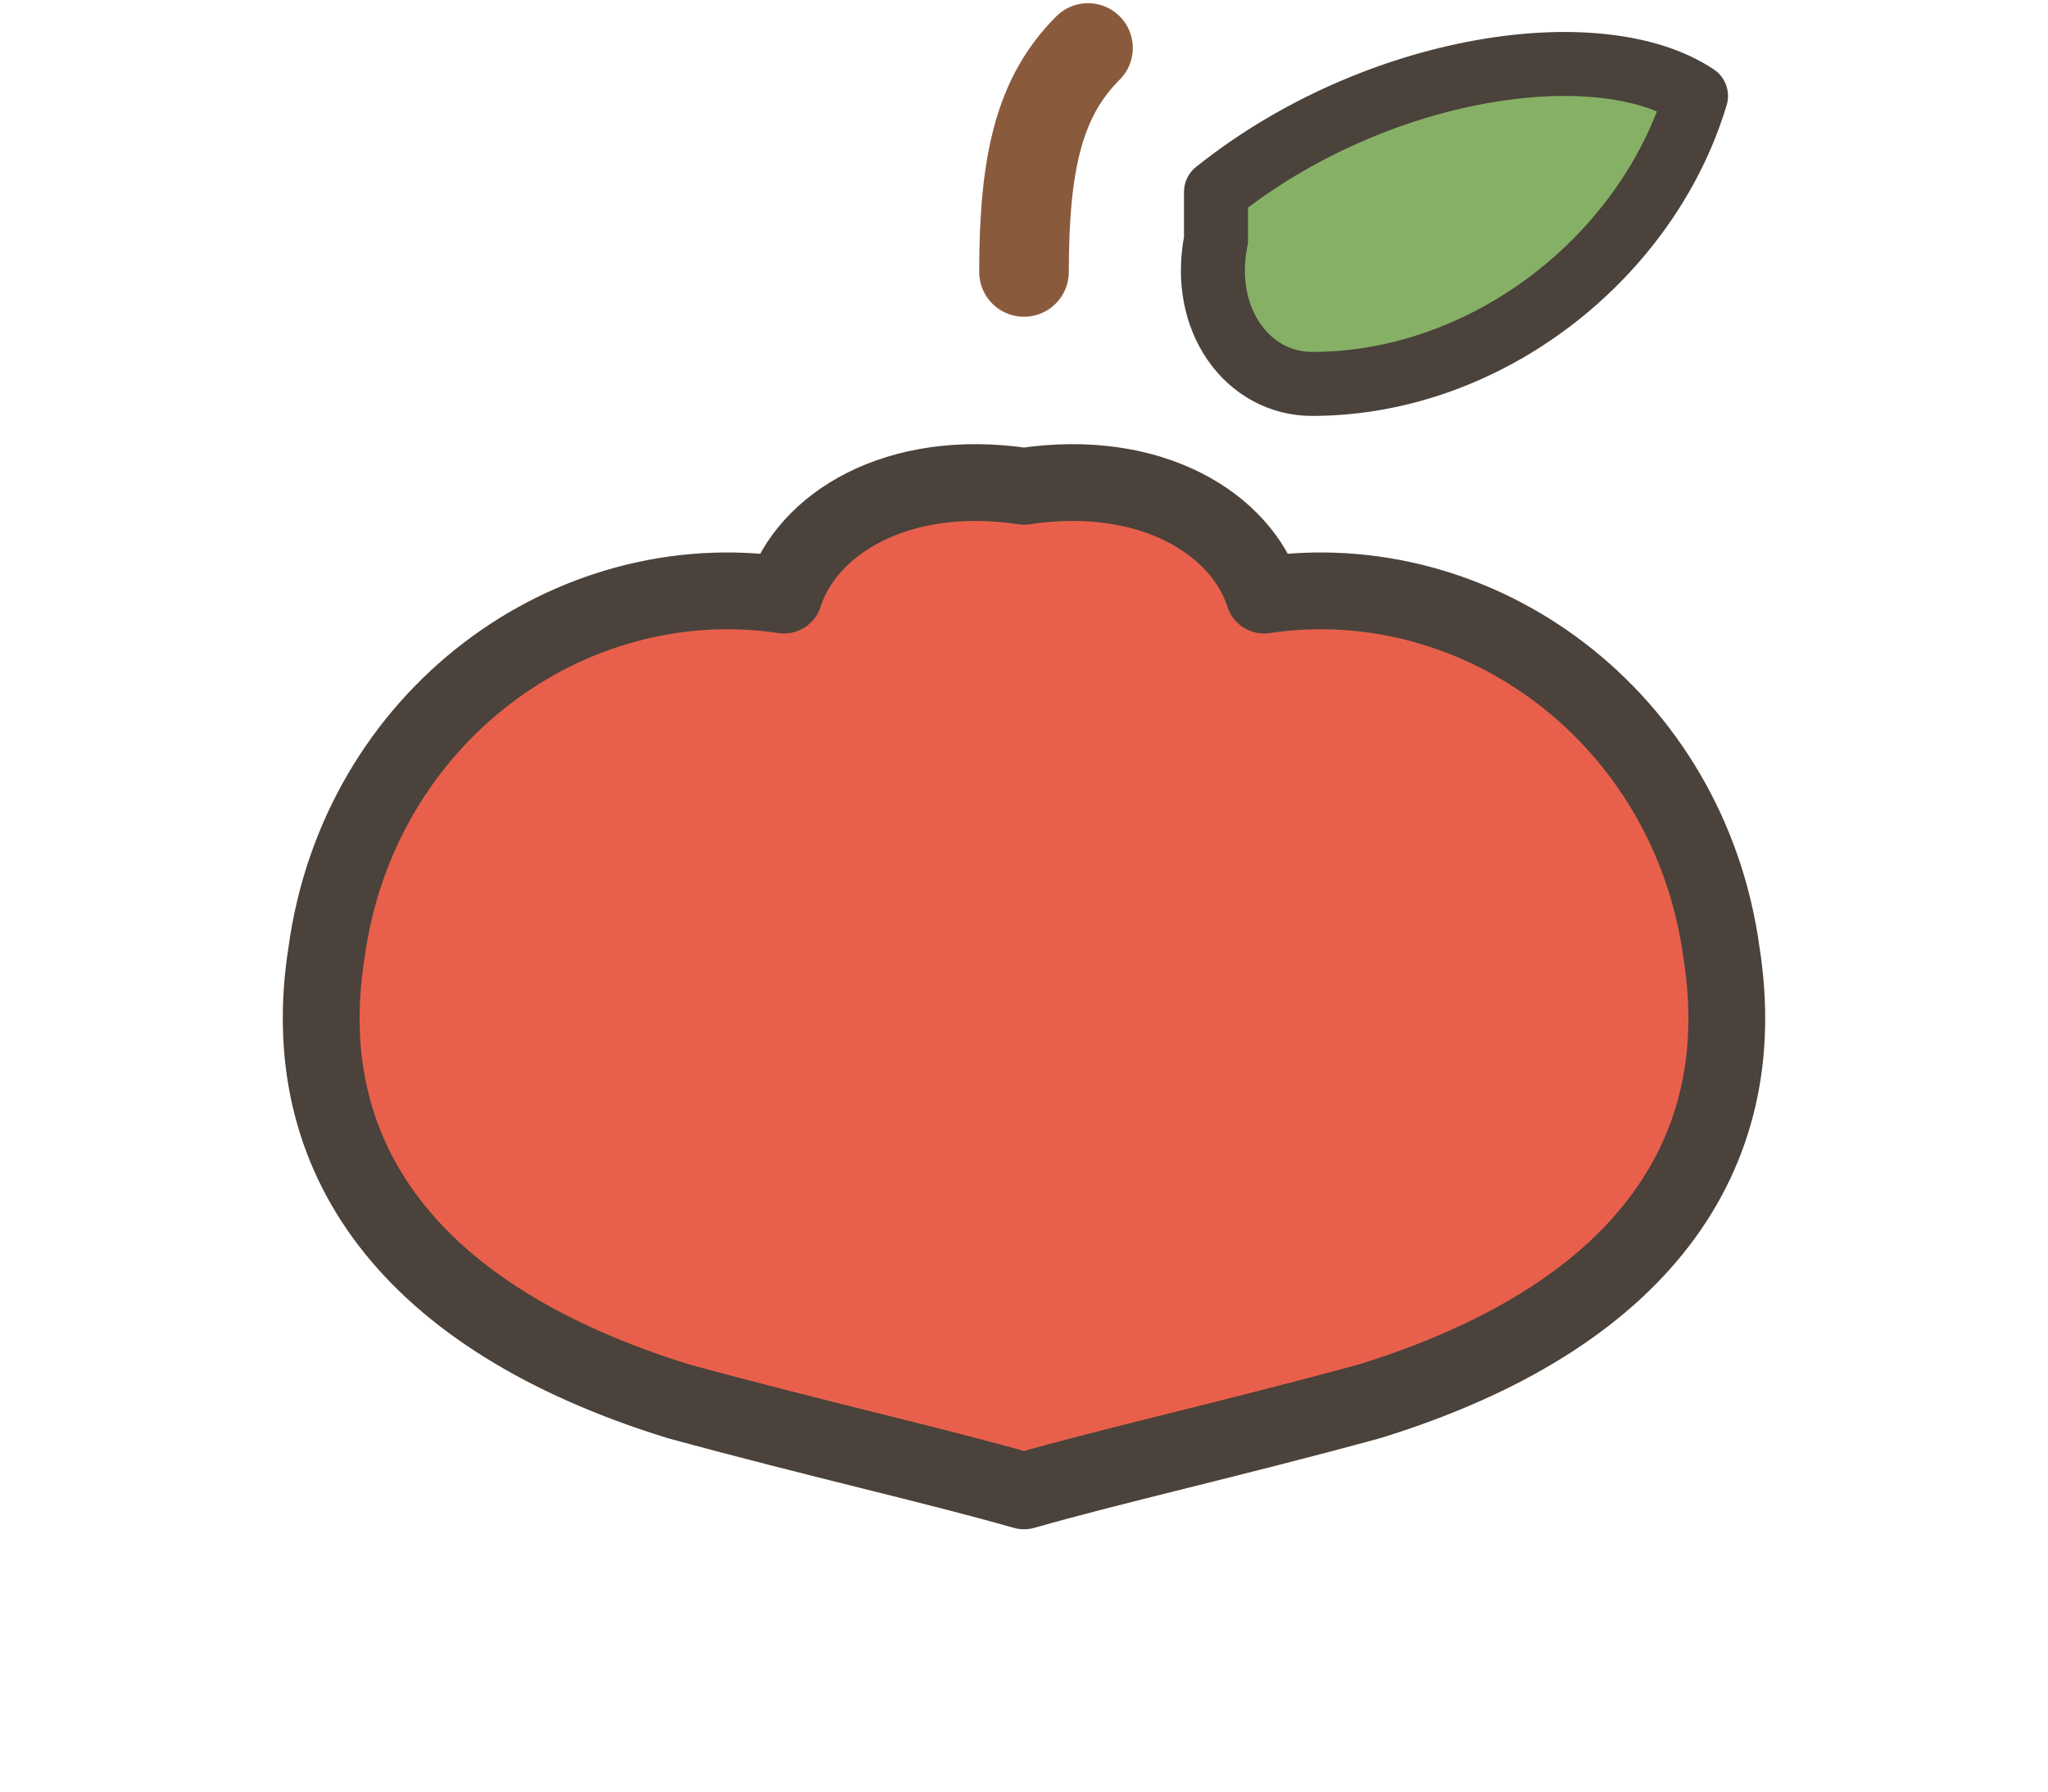
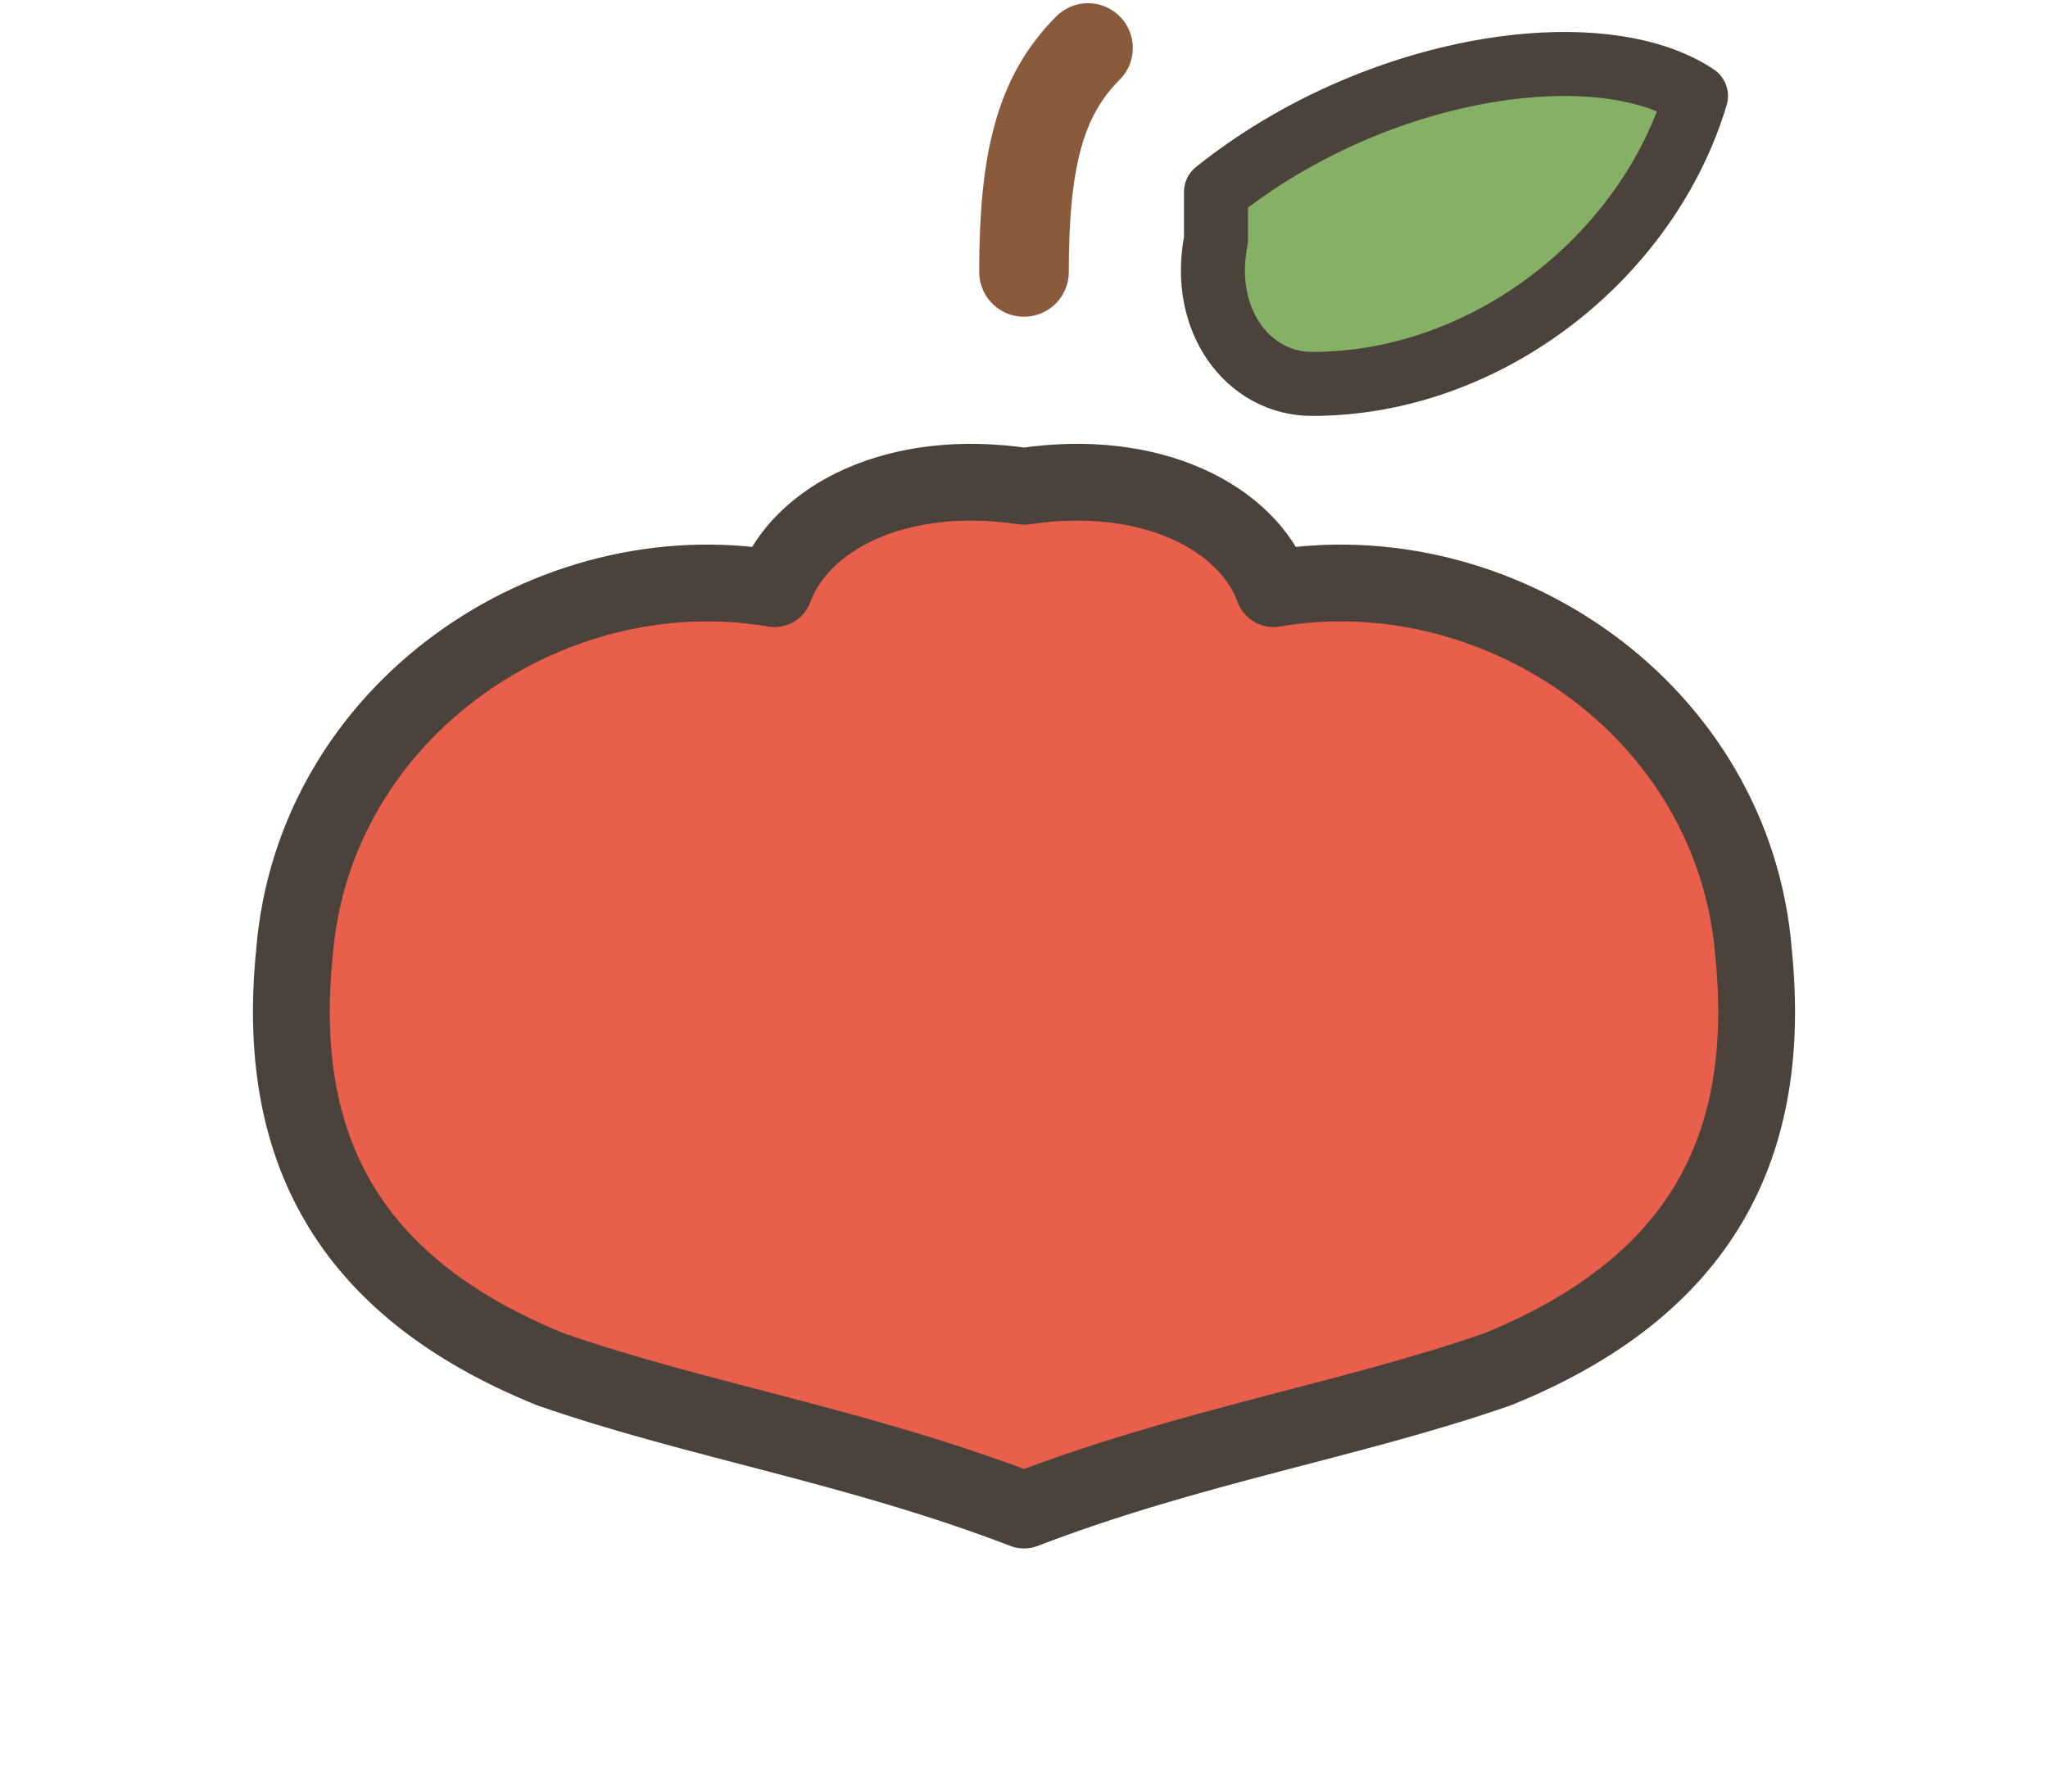
<svg xmlns="http://www.w3.org/2000/svg" viewBox="0 0 64 56" fill="none">
  <path d="M38 6c5-4 12-5 15-3-1.5 5-6.5 9-12 9-2 0-3.5-2-3-4.5Z" fill="#87b067" stroke="#4a423b" stroke-width="2" stroke-linejoin="round" />
  <path d="M32 8.5c0-3.5.5-5.5 2-7" stroke="#8a5a3c" stroke-width="2.8" stroke-linecap="round" />
-   <path d="M32 15.2C28 14.6 25.2 16.4 24.5 18.6C17.8 17.6 11.2 22.4 10.2 29.8C9.2 36.2 12.8 41.2 21.2 43.8C25.6 45 29.2 45.8 32 46.6C34.8 45.8 38.4 45 42.8 43.8C51.2 41.2 54.8 36.2 53.8 29.8C52.8 22.4 46.2 17.6 39.5 18.6C38.8 16.4 36 14.6 32 15.2Z" fill="#e8604c" stroke="#4a423b" stroke-width="2.4" stroke-linejoin="round" />
+   <path d="M32 15.2C28 14.6 25 16.2 24.2 18.4C17.2 17.2 9.8 22.2 9.2 29.8C8.6 35.8 10.8 40.2 17.2 42.8C21.8 44.4 26.8 45.2 32 47.2C37.2 45.2 42.2 44.4 46.8 42.8C53.2 40.2 55.4 35.8 54.8 29.8C54.2 22.2 46.8 17.2 39.8 18.4C39 16.2 36 14.6 32 15.2Z" fill="#e8604c" stroke="#4a423b" stroke-width="2.4" stroke-linejoin="round" />
</svg>
